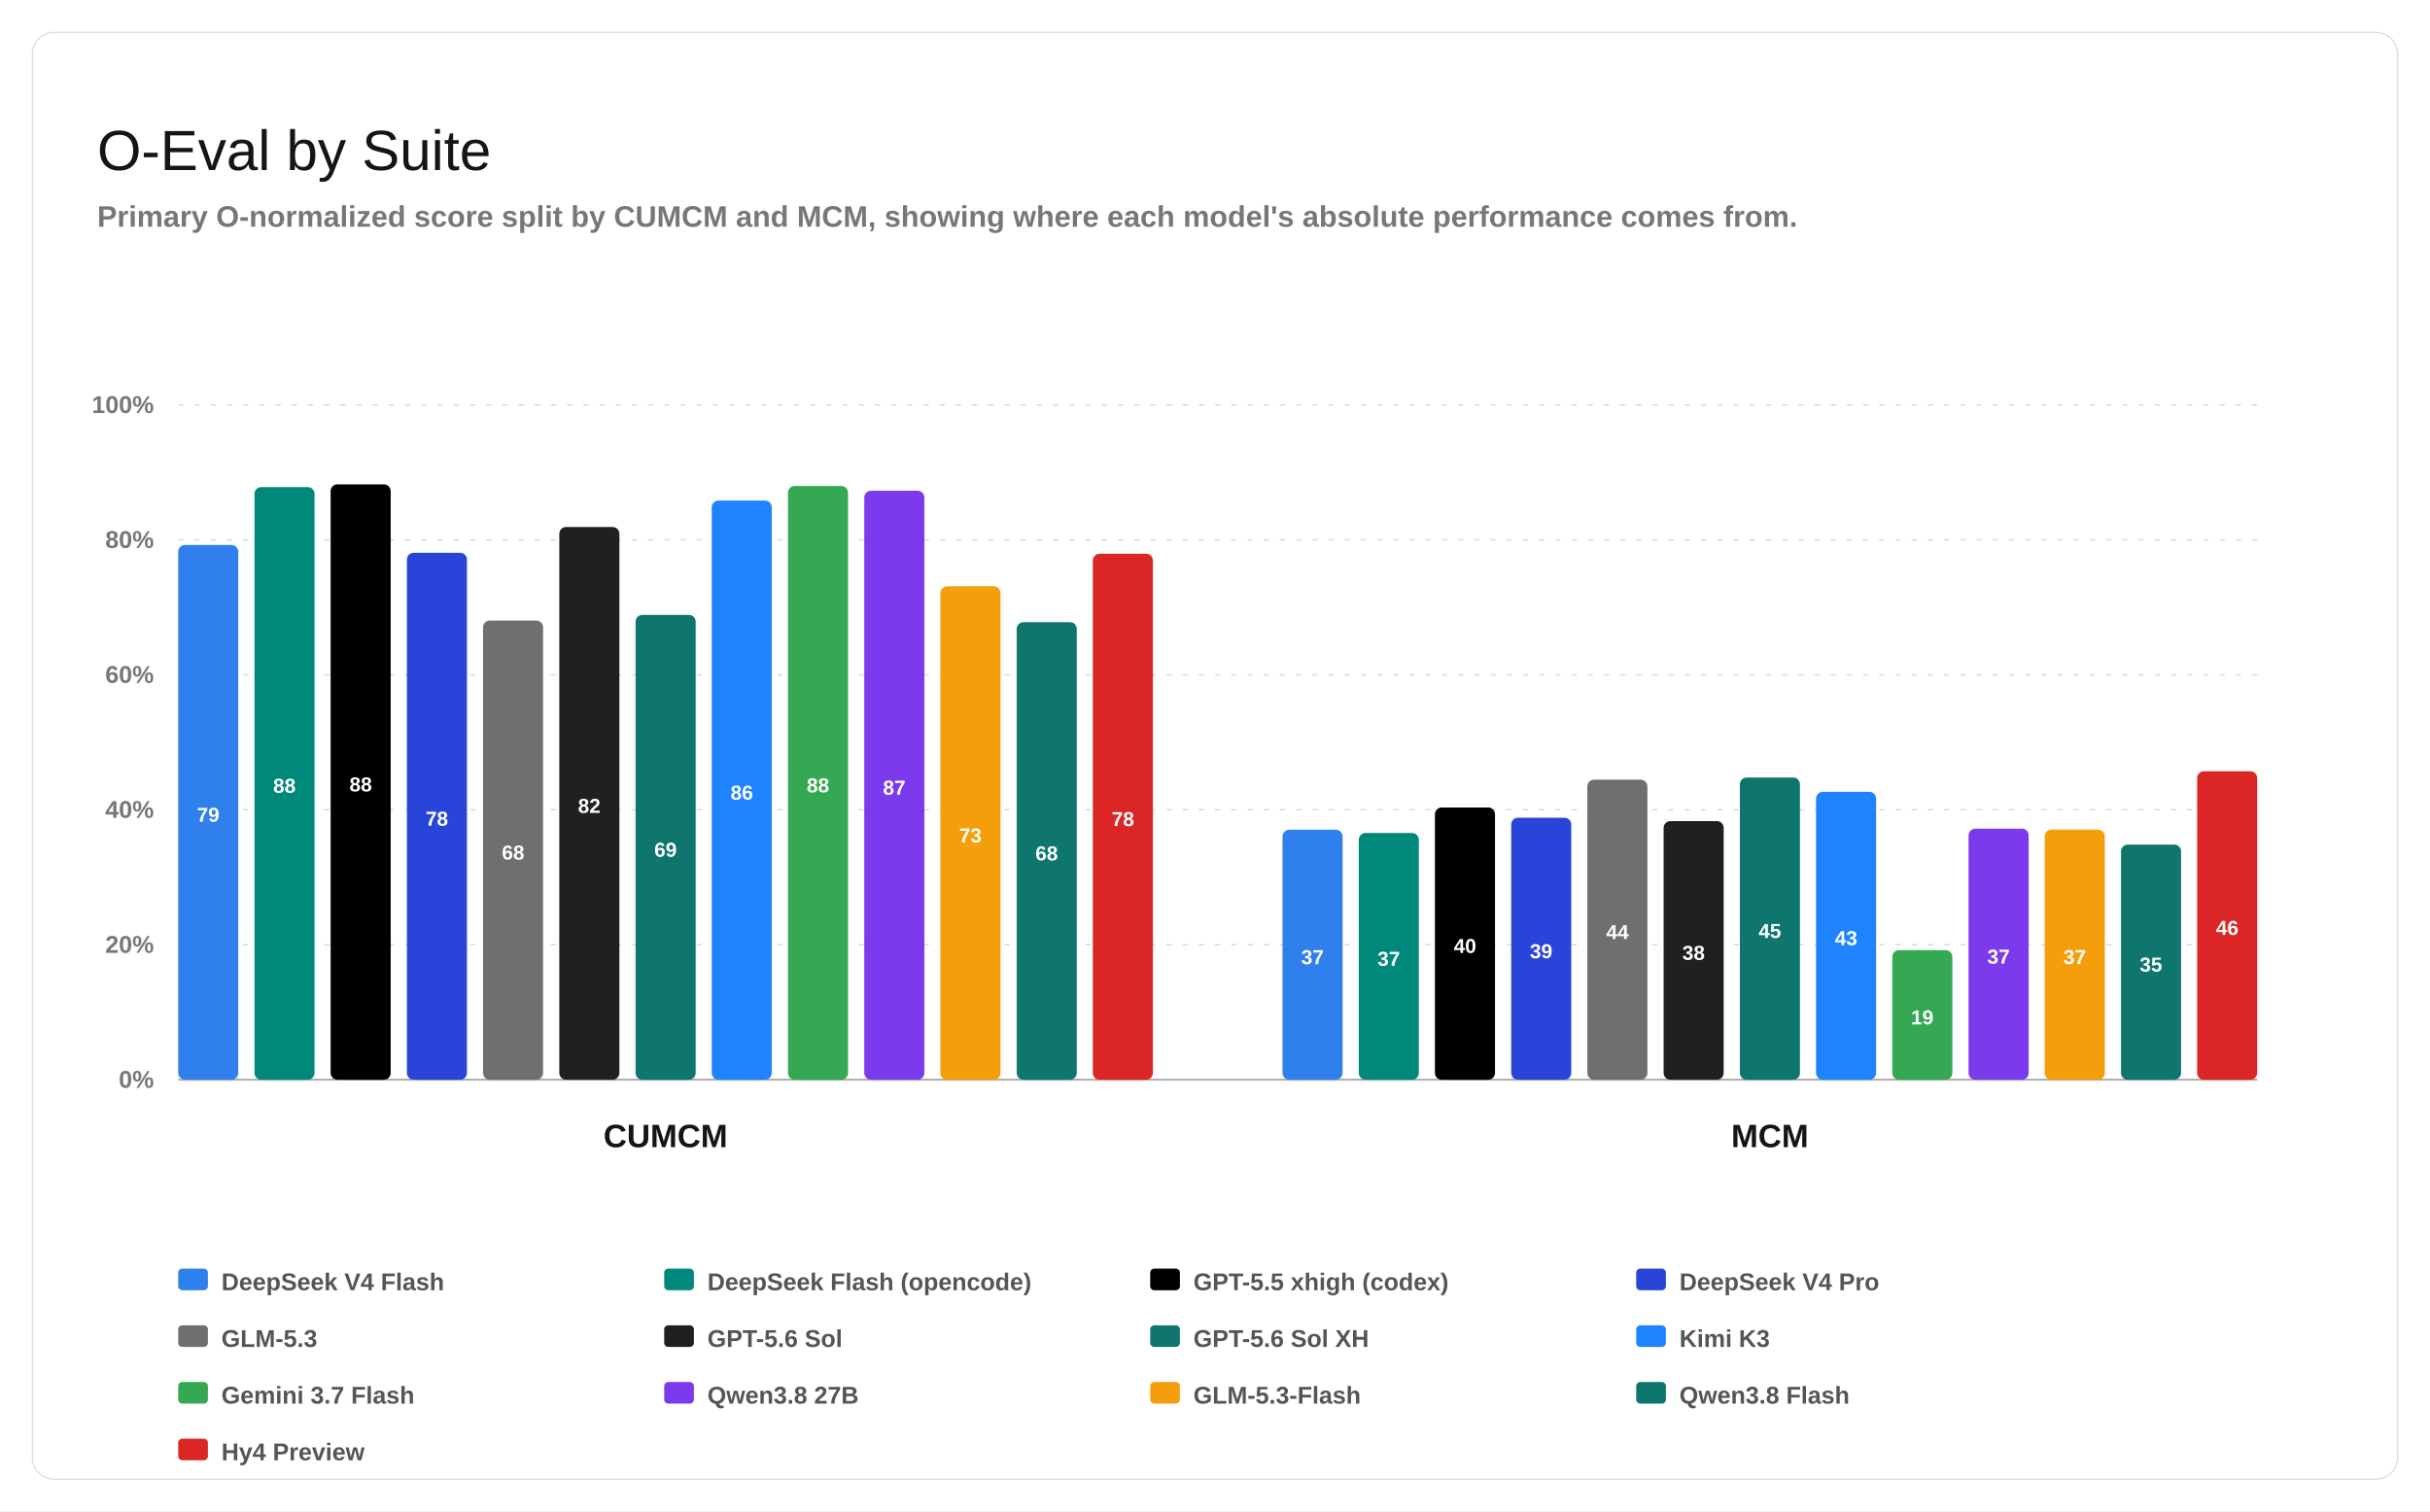
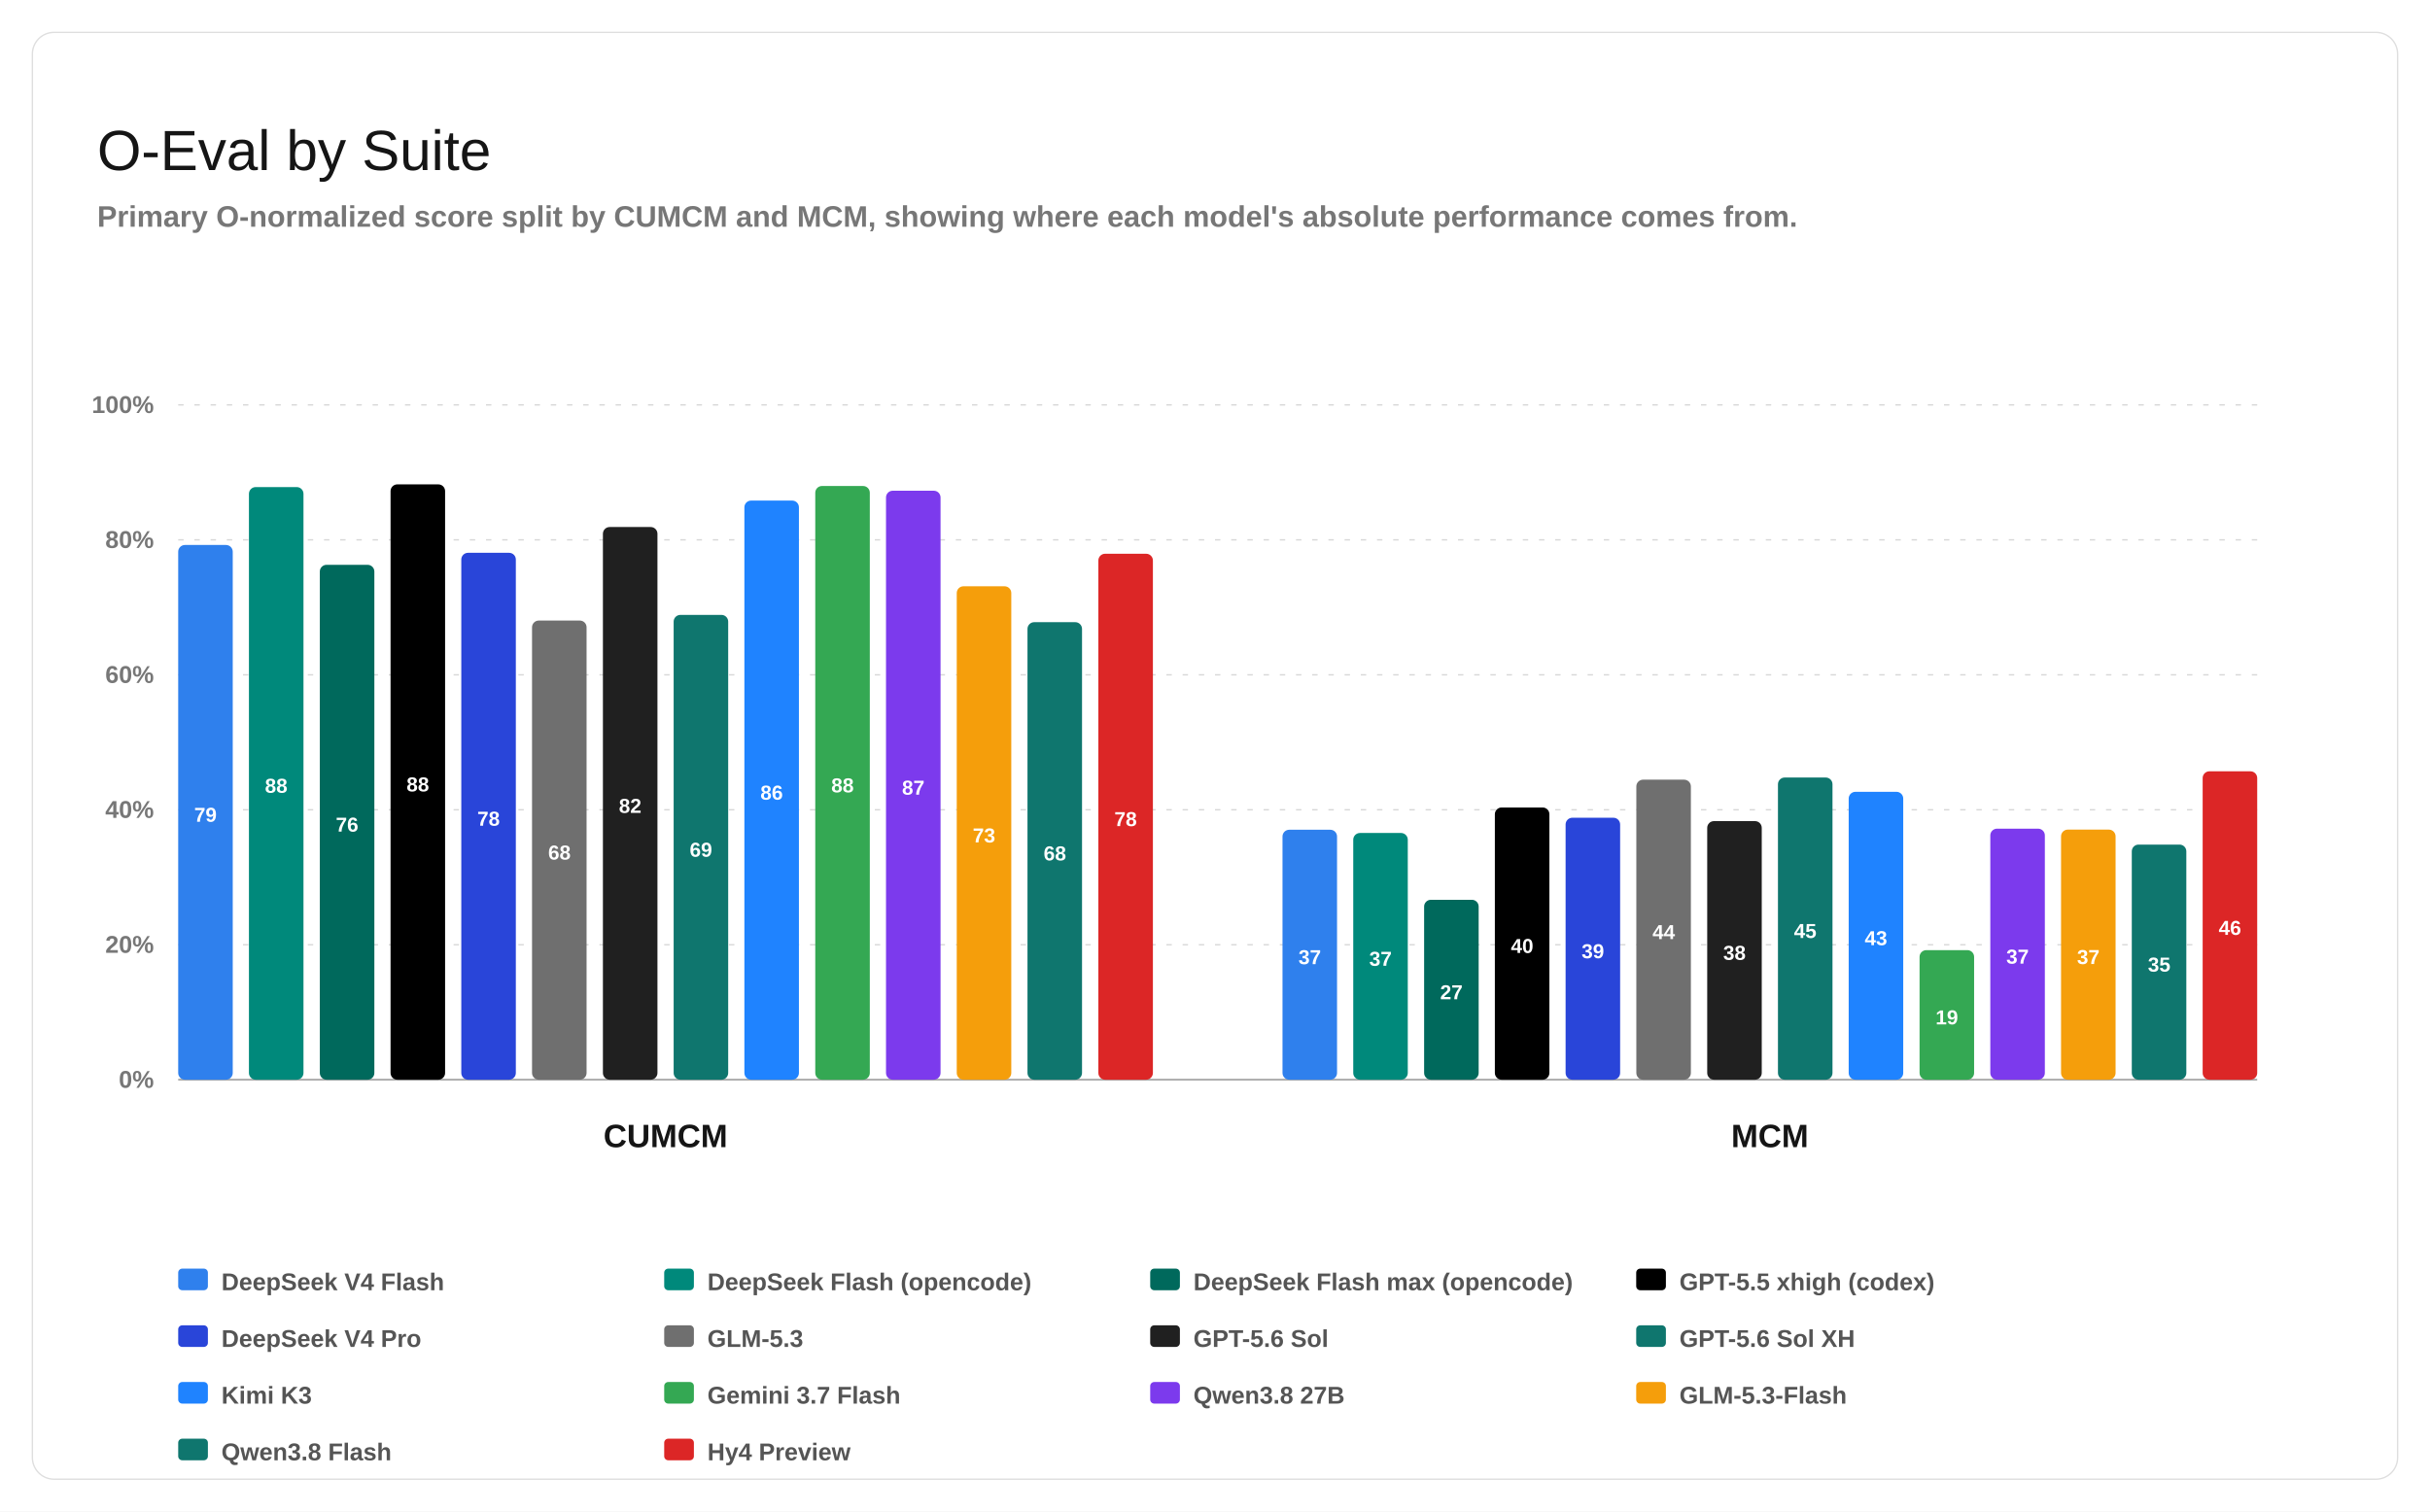
<svg xmlns="http://www.w3.org/2000/svg" width="1800" height="1120" viewBox="0 0 1800 1120" role="img">
  <style>
      .title { font-family: Georgia, Times, serif; font-size: 42px; font-weight: 500; fill: #050505; }
      .subtitle { font-family: Arial, Helvetica, sans-serif; font-size: 22px; fill: #777777; font-weight: 650; }
      .axis { font-family: Arial, Helvetica, sans-serif; font-size: 18px; fill: #777777; font-weight: 650; }
      .axis-title { font-family: Arial, Helvetica, sans-serif; font-size: 22px; fill: #111111; font-weight: 720; }
      .label { font-family: Arial, Helvetica, sans-serif; font-size: 19px; fill: #151515; font-weight: 700; }
      .small { font-family: Arial, Helvetica, sans-serif; font-size: 18px; fill: #777777; font-weight: 650; }
    </style>
  <rect width="1800" height="1120" fill="#ffffff" />
  <rect x="24.0" y="24.0" width="1752.0" height="1072.0" fill="#ffffff" rx="16.0" stroke="#dedede" />
  <text x="72.0" y="126.0" text-anchor="start" font-family="Arial, Helvetica, sans-serif" font-size="42" font-weight="500" fill="#151515">O-Eval by Suite</text>
  <text x="72.0" y="168.0" text-anchor="start" font-family="Arial, Helvetica, sans-serif" font-size="22" font-weight="650" fill="#777777">Primary O-normalized score split by CUMCM and MCM, showing where each model's absolute performance comes from.</text>
  <line x1="132.0" y1="800.0" x2="1672.0" y2="800.0" stroke="#aaaaaa" stroke-width="1.4" />
  <text x="114.0" y="806.0" text-anchor="end" font-family="Arial, Helvetica, sans-serif" font-size="18" font-weight="600" fill="#777777">0%</text>
  <line x1="132.0" y1="700.0" x2="1672.0" y2="700.0" stroke="#d7d7d7" stroke-width="1.0" stroke-dasharray="4 8" />
  <text x="114.0" y="706.0" text-anchor="end" font-family="Arial, Helvetica, sans-serif" font-size="18" font-weight="600" fill="#777777">20%</text>
  <line x1="132.0" y1="600.0" x2="1672.0" y2="600.0" stroke="#d7d7d7" stroke-width="1.0" stroke-dasharray="4 8" />
  <text x="114.0" y="606.0" text-anchor="end" font-family="Arial, Helvetica, sans-serif" font-size="18" font-weight="600" fill="#777777">40%</text>
  <line x1="132.0" y1="500.0" x2="1672.0" y2="500.0" stroke="#d7d7d7" stroke-width="1.0" stroke-dasharray="4 8" />
  <text x="114.0" y="506.0" text-anchor="end" font-family="Arial, Helvetica, sans-serif" font-size="18" font-weight="600" fill="#777777">60%</text>
  <line x1="132.0" y1="400.0" x2="1672.0" y2="400.0" stroke="#d7d7d7" stroke-width="1.0" stroke-dasharray="4 8" />
  <text x="114.0" y="406.0" text-anchor="end" font-family="Arial, Helvetica, sans-serif" font-size="18" font-weight="600" fill="#777777">80%</text>
  <line x1="132.0" y1="300.0" x2="1672.0" y2="300.0" stroke="#d7d7d7" stroke-width="1.0" stroke-dasharray="4 8" />
  <text x="114.0" y="306.0" text-anchor="end" font-family="Arial, Helvetica, sans-serif" font-size="18" font-weight="600" fill="#777777">100%</text>
  <text x="493.0" y="850.0" text-anchor="middle" font-family="Arial, Helvetica, sans-serif" font-size="24" font-weight="800" fill="#151515">CUMCM</text>
-   <rect x="132.0" y="403.8" width="44.5" height="396.2" fill="#2f80ed" rx="5.0" />
-   <text x="154.2" y="608.9" text-anchor="middle" font-family="Arial, Helvetica, sans-serif" font-size="15" font-weight="800" fill="#ffffff">79</text>
-   <rect x="188.5" y="360.9" width="44.5" height="439.1" fill="#00897b" rx="5.0" />
-   <text x="210.7" y="587.4" text-anchor="middle" font-family="Arial, Helvetica, sans-serif" font-size="15" font-weight="800" fill="#ffffff">88</text>
-   <rect x="244.9" y="358.9" width="44.5" height="441.1" fill="#000000" rx="5.0" />
-   <text x="267.2" y="586.4" text-anchor="middle" font-family="Arial, Helvetica, sans-serif" font-size="15" font-weight="800" fill="#ffffff">88</text>
-   <rect x="301.4" y="409.6" width="44.5" height="390.4" fill="#2945d9" rx="5.0" />
-   <text x="323.6" y="611.8" text-anchor="middle" font-family="Arial, Helvetica, sans-serif" font-size="15" font-weight="800" fill="#ffffff">78</text>
-   <rect x="357.8" y="459.8" width="44.5" height="340.2" fill="#6f6f6f" rx="5.0" />
-   <text x="380.1" y="636.9" text-anchor="middle" font-family="Arial, Helvetica, sans-serif" font-size="15" font-weight="800" fill="#ffffff">68</text>
-   <rect x="414.3" y="390.5" width="44.5" height="409.5" fill="#202020" rx="5.0" />
-   <text x="436.5" y="602.3" text-anchor="middle" font-family="Arial, Helvetica, sans-serif" font-size="15" font-weight="800" fill="#ffffff">82</text>
-   <rect x="470.8" y="455.6" width="44.5" height="344.4" fill="#0f766e" rx="5.0" />
-   <text x="493.0" y="634.8" text-anchor="middle" font-family="Arial, Helvetica, sans-serif" font-size="15" font-weight="800" fill="#ffffff">69</text>
-   <rect x="527.2" y="370.9" width="44.5" height="429.1" fill="#1f83ff" rx="5.0" />
-   <text x="549.5" y="592.5" text-anchor="middle" font-family="Arial, Helvetica, sans-serif" font-size="15" font-weight="800" fill="#ffffff">86</text>
-   <rect x="583.7" y="360.1" width="44.5" height="439.9" fill="#34a853" rx="5.0" />
-   <text x="605.9" y="587.1" text-anchor="middle" font-family="Arial, Helvetica, sans-serif" font-size="15" font-weight="800" fill="#ffffff">88</text>
-   <rect x="640.2" y="363.6" width="44.5" height="436.4" fill="#7c3aed" rx="5.0" />
-   <text x="662.4" y="588.8" text-anchor="middle" font-family="Arial, Helvetica, sans-serif" font-size="15" font-weight="800" fill="#ffffff">87</text>
-   <rect x="696.6" y="434.4" width="44.5" height="365.6" fill="#f59e0b" rx="5.0" />
-   <text x="718.8" y="624.2" text-anchor="middle" font-family="Arial, Helvetica, sans-serif" font-size="15" font-weight="800" fill="#ffffff">73</text>
-   <rect x="753.1" y="461.0" width="44.5" height="339.0" fill="#0f766e" rx="5.0" />
-   <text x="775.3" y="637.5" text-anchor="middle" font-family="Arial, Helvetica, sans-serif" font-size="15" font-weight="800" fill="#ffffff">68</text>
-   <rect x="809.5" y="410.3" width="44.5" height="389.7" fill="#dc2626" rx="5.0" />
-   <text x="831.8" y="612.1" text-anchor="middle" font-family="Arial, Helvetica, sans-serif" font-size="15" font-weight="800" fill="#ffffff">78</text>
+   <rect x="132.0" y="403.8" width="40.4" height="396.2" fill="#2f80ed" rx="5.0" />
+   <text x="152.2" y="608.9" text-anchor="middle" font-family="Arial, Helvetica, sans-serif" font-size="15" font-weight="800" fill="#ffffff">79</text>
+   <rect x="184.4" y="360.9" width="40.4" height="439.1" fill="#00897b" rx="5.0" />
+   <text x="204.6" y="587.4" text-anchor="middle" font-family="Arial, Helvetica, sans-serif" font-size="15" font-weight="800" fill="#ffffff">88</text>
+   <rect x="236.9" y="418.5" width="40.4" height="381.5" fill="#00695c" rx="5.0" />
+   <text x="257.1" y="616.2" text-anchor="middle" font-family="Arial, Helvetica, sans-serif" font-size="15" font-weight="800" fill="#ffffff">76</text>
+   <rect x="289.3" y="358.9" width="40.4" height="441.1" fill="#000000" rx="5.0" />
+   <text x="309.5" y="586.4" text-anchor="middle" font-family="Arial, Helvetica, sans-serif" font-size="15" font-weight="800" fill="#ffffff">88</text>
+   <rect x="341.7" y="409.6" width="40.4" height="390.4" fill="#2945d9" rx="5.0" />
+   <text x="361.9" y="611.8" text-anchor="middle" font-family="Arial, Helvetica, sans-serif" font-size="15" font-weight="800" fill="#ffffff">78</text>
+   <rect x="394.1" y="459.8" width="40.4" height="340.2" fill="#6f6f6f" rx="5.0" />
+   <text x="414.4" y="636.9" text-anchor="middle" font-family="Arial, Helvetica, sans-serif" font-size="15" font-weight="800" fill="#ffffff">68</text>
+   <rect x="446.6" y="390.5" width="40.4" height="409.5" fill="#202020" rx="5.0" />
+   <text x="466.8" y="602.3" text-anchor="middle" font-family="Arial, Helvetica, sans-serif" font-size="15" font-weight="800" fill="#ffffff">82</text>
+   <rect x="499.0" y="455.6" width="40.4" height="344.4" fill="#0f766e" rx="5.0" />
+   <text x="519.2" y="634.8" text-anchor="middle" font-family="Arial, Helvetica, sans-serif" font-size="15" font-weight="800" fill="#ffffff">69</text>
+   <rect x="551.4" y="370.9" width="40.4" height="429.1" fill="#1f83ff" rx="5.0" />
+   <text x="571.6" y="592.5" text-anchor="middle" font-family="Arial, Helvetica, sans-serif" font-size="15" font-weight="800" fill="#ffffff">86</text>
+   <rect x="603.9" y="360.1" width="40.4" height="439.9" fill="#34a853" rx="5.0" />
+   <text x="624.1" y="587.1" text-anchor="middle" font-family="Arial, Helvetica, sans-serif" font-size="15" font-weight="800" fill="#ffffff">88</text>
+   <rect x="656.3" y="363.6" width="40.4" height="436.4" fill="#7c3aed" rx="5.0" />
+   <text x="676.5" y="588.8" text-anchor="middle" font-family="Arial, Helvetica, sans-serif" font-size="15" font-weight="800" fill="#ffffff">87</text>
+   <rect x="708.7" y="434.4" width="40.4" height="365.6" fill="#f59e0b" rx="5.0" />
+   <text x="728.9" y="624.2" text-anchor="middle" font-family="Arial, Helvetica, sans-serif" font-size="15" font-weight="800" fill="#ffffff">73</text>
+   <rect x="761.1" y="461.0" width="40.4" height="339.0" fill="#0f766e" rx="5.0" />
+   <text x="781.4" y="637.5" text-anchor="middle" font-family="Arial, Helvetica, sans-serif" font-size="15" font-weight="800" fill="#ffffff">68</text>
+   <rect x="813.6" y="410.3" width="40.4" height="389.7" fill="#dc2626" rx="5.0" />
+   <text x="833.8" y="612.1" text-anchor="middle" font-family="Arial, Helvetica, sans-serif" font-size="15" font-weight="800" fill="#ffffff">78</text>
  <text x="1311.0" y="850.0" text-anchor="middle" font-family="Arial, Helvetica, sans-serif" font-size="24" font-weight="800" fill="#151515">MCM</text>
-   <rect x="950.0" y="614.8" width="44.5" height="185.2" fill="#2f80ed" rx="5.0" />
-   <text x="972.2" y="714.4" text-anchor="middle" font-family="Arial, Helvetica, sans-serif" font-size="15" font-weight="800" fill="#ffffff">37</text>
-   <rect x="1006.5" y="617.2" width="44.5" height="182.8" fill="#00897b" rx="5.0" />
-   <text x="1028.7" y="715.6" text-anchor="middle" font-family="Arial, Helvetica, sans-serif" font-size="15" font-weight="800" fill="#ffffff">37</text>
-   <rect x="1062.9" y="598.3" width="44.5" height="201.7" fill="#000000" rx="5.0" />
-   <text x="1085.2" y="706.1" text-anchor="middle" font-family="Arial, Helvetica, sans-serif" font-size="15" font-weight="800" fill="#ffffff">40</text>
-   <rect x="1119.4" y="605.9" width="44.5" height="194.1" fill="#2945d9" rx="5.0" />
-   <text x="1141.6" y="710.0" text-anchor="middle" font-family="Arial, Helvetica, sans-serif" font-size="15" font-weight="800" fill="#ffffff">39</text>
-   <rect x="1175.8" y="577.7" width="44.5" height="222.3" fill="#6f6f6f" rx="5.0" />
-   <text x="1198.1" y="695.8" text-anchor="middle" font-family="Arial, Helvetica, sans-serif" font-size="15" font-weight="800" fill="#ffffff">44</text>
-   <rect x="1232.3" y="608.4" width="44.5" height="191.6" fill="#202020" rx="5.0" />
-   <text x="1254.5" y="711.2" text-anchor="middle" font-family="Arial, Helvetica, sans-serif" font-size="15" font-weight="800" fill="#ffffff">38</text>
-   <rect x="1288.8" y="576.1" width="44.5" height="223.9" fill="#0f766e" rx="5.0" />
-   <text x="1311.0" y="695.0" text-anchor="middle" font-family="Arial, Helvetica, sans-serif" font-size="15" font-weight="800" fill="#ffffff">45</text>
-   <rect x="1345.2" y="586.7" width="44.5" height="213.3" fill="#1f83ff" rx="5.0" />
-   <text x="1367.5" y="700.3" text-anchor="middle" font-family="Arial, Helvetica, sans-serif" font-size="15" font-weight="800" fill="#ffffff">43</text>
-   <rect x="1401.7" y="704.0" width="44.5" height="96.0" fill="#34a853" rx="5.0" />
-   <text x="1423.9" y="759.0" text-anchor="middle" font-family="Arial, Helvetica, sans-serif" font-size="15" font-weight="800" fill="#ffffff">19</text>
-   <rect x="1458.2" y="614.0" width="44.5" height="186.0" fill="#7c3aed" rx="5.0" />
-   <text x="1480.4" y="714.0" text-anchor="middle" font-family="Arial, Helvetica, sans-serif" font-size="15" font-weight="800" fill="#ffffff">37</text>
-   <rect x="1514.6" y="614.7" width="44.5" height="185.3" fill="#f59e0b" rx="5.0" />
-   <text x="1536.8" y="714.3" text-anchor="middle" font-family="Arial, Helvetica, sans-serif" font-size="15" font-weight="800" fill="#ffffff">37</text>
-   <rect x="1571.1" y="625.8" width="44.5" height="174.2" fill="#0f766e" rx="5.0" />
-   <text x="1593.3" y="719.9" text-anchor="middle" font-family="Arial, Helvetica, sans-serif" font-size="15" font-weight="800" fill="#ffffff">35</text>
-   <rect x="1627.5" y="571.5" width="44.5" height="228.5" fill="#dc2626" rx="5.0" />
-   <text x="1649.8" y="692.7" text-anchor="middle" font-family="Arial, Helvetica, sans-serif" font-size="15" font-weight="800" fill="#ffffff">46</text>
+   <rect x="950.0" y="614.8" width="40.4" height="185.2" fill="#2f80ed" rx="5.0" />
+   <text x="970.2" y="714.4" text-anchor="middle" font-family="Arial, Helvetica, sans-serif" font-size="15" font-weight="800" fill="#ffffff">37</text>
+   <rect x="1002.4" y="617.2" width="40.4" height="182.8" fill="#00897b" rx="5.0" />
+   <text x="1022.6" y="715.6" text-anchor="middle" font-family="Arial, Helvetica, sans-serif" font-size="15" font-weight="800" fill="#ffffff">37</text>
+   <rect x="1054.9" y="666.7" width="40.4" height="133.3" fill="#00695c" rx="5.0" />
+   <text x="1075.1" y="740.4" text-anchor="middle" font-family="Arial, Helvetica, sans-serif" font-size="15" font-weight="800" fill="#ffffff">27</text>
+   <rect x="1107.3" y="598.3" width="40.4" height="201.7" fill="#000000" rx="5.0" />
+   <text x="1127.5" y="706.1" text-anchor="middle" font-family="Arial, Helvetica, sans-serif" font-size="15" font-weight="800" fill="#ffffff">40</text>
+   <rect x="1159.7" y="605.9" width="40.4" height="194.1" fill="#2945d9" rx="5.0" />
+   <text x="1179.9" y="710.0" text-anchor="middle" font-family="Arial, Helvetica, sans-serif" font-size="15" font-weight="800" fill="#ffffff">39</text>
+   <rect x="1212.1" y="577.7" width="40.4" height="222.3" fill="#6f6f6f" rx="5.0" />
+   <text x="1232.4" y="695.8" text-anchor="middle" font-family="Arial, Helvetica, sans-serif" font-size="15" font-weight="800" fill="#ffffff">44</text>
+   <rect x="1264.6" y="608.4" width="40.4" height="191.6" fill="#202020" rx="5.0" />
+   <text x="1284.8" y="711.2" text-anchor="middle" font-family="Arial, Helvetica, sans-serif" font-size="15" font-weight="800" fill="#ffffff">38</text>
+   <rect x="1317.0" y="576.1" width="40.4" height="223.9" fill="#0f766e" rx="5.0" />
+   <text x="1337.2" y="695.0" text-anchor="middle" font-family="Arial, Helvetica, sans-serif" font-size="15" font-weight="800" fill="#ffffff">45</text>
+   <rect x="1369.4" y="586.7" width="40.4" height="213.3" fill="#1f83ff" rx="5.0" />
+   <text x="1389.6" y="700.3" text-anchor="middle" font-family="Arial, Helvetica, sans-serif" font-size="15" font-weight="800" fill="#ffffff">43</text>
+   <rect x="1421.9" y="704.0" width="40.4" height="96.0" fill="#34a853" rx="5.0" />
+   <text x="1442.1" y="759.0" text-anchor="middle" font-family="Arial, Helvetica, sans-serif" font-size="15" font-weight="800" fill="#ffffff">19</text>
+   <rect x="1474.3" y="614.0" width="40.4" height="186.0" fill="#7c3aed" rx="5.0" />
+   <text x="1494.5" y="714.0" text-anchor="middle" font-family="Arial, Helvetica, sans-serif" font-size="15" font-weight="800" fill="#ffffff">37</text>
+   <rect x="1526.7" y="614.7" width="40.4" height="185.3" fill="#f59e0b" rx="5.0" />
+   <text x="1546.9" y="714.3" text-anchor="middle" font-family="Arial, Helvetica, sans-serif" font-size="15" font-weight="800" fill="#ffffff">37</text>
+   <rect x="1579.1" y="625.8" width="40.4" height="174.2" fill="#0f766e" rx="5.0" />
+   <text x="1599.4" y="719.9" text-anchor="middle" font-family="Arial, Helvetica, sans-serif" font-size="15" font-weight="800" fill="#ffffff">35</text>
+   <rect x="1631.6" y="571.5" width="40.4" height="228.5" fill="#dc2626" rx="5.0" />
+   <text x="1651.8" y="692.7" text-anchor="middle" font-family="Arial, Helvetica, sans-serif" font-size="15" font-weight="800" fill="#ffffff">46</text>
  <rect x="132.0" y="940.0" width="22.0" height="16.0" fill="#2f80ed" rx="3.0" />
  <text x="164.0" y="956.0" text-anchor="start" font-family="Arial, Helvetica, sans-serif" font-size="18" font-weight="600" fill="#555555">DeepSeek V4 Flash</text>
  <rect x="492.0" y="940.0" width="22.0" height="16.0" fill="#00897b" rx="3.0" />
  <text x="524.0" y="956.0" text-anchor="start" font-family="Arial, Helvetica, sans-serif" font-size="18" font-weight="600" fill="#555555">DeepSeek Flash (opencode)</text>
-   <rect x="852.0" y="940.0" width="22.0" height="16.0" fill="#000000" rx="3.0" />
-   <text x="884.0" y="956.0" text-anchor="start" font-family="Arial, Helvetica, sans-serif" font-size="18" font-weight="600" fill="#555555">GPT-5.5 xhigh (codex)</text>
-   <rect x="1212.0" y="940.0" width="22.0" height="16.0" fill="#2945d9" rx="3.0" />
-   <text x="1244.0" y="956.0" text-anchor="start" font-family="Arial, Helvetica, sans-serif" font-size="18" font-weight="600" fill="#555555">DeepSeek V4 Pro</text>
-   <rect x="132.0" y="982.0" width="22.0" height="16.0" fill="#6f6f6f" rx="3.0" />
-   <text x="164.0" y="998.0" text-anchor="start" font-family="Arial, Helvetica, sans-serif" font-size="18" font-weight="600" fill="#555555">GLM-5.3</text>
-   <rect x="492.0" y="982.0" width="22.0" height="16.0" fill="#202020" rx="3.0" />
-   <text x="524.0" y="998.0" text-anchor="start" font-family="Arial, Helvetica, sans-serif" font-size="18" font-weight="600" fill="#555555">GPT-5.6 Sol</text>
-   <rect x="852.0" y="982.0" width="22.0" height="16.0" fill="#0f766e" rx="3.0" />
-   <text x="884.0" y="998.0" text-anchor="start" font-family="Arial, Helvetica, sans-serif" font-size="18" font-weight="600" fill="#555555">GPT-5.6 Sol XH</text>
-   <rect x="1212.0" y="982.0" width="22.0" height="16.0" fill="#1f83ff" rx="3.0" />
-   <text x="1244.0" y="998.0" text-anchor="start" font-family="Arial, Helvetica, sans-serif" font-size="18" font-weight="600" fill="#555555">Kimi K3</text>
-   <rect x="132.0" y="1024.0" width="22.0" height="16.0" fill="#34a853" rx="3.0" />
-   <text x="164.0" y="1040.0" text-anchor="start" font-family="Arial, Helvetica, sans-serif" font-size="18" font-weight="600" fill="#555555">Gemini 3.7 Flash</text>
-   <rect x="492.0" y="1024.0" width="22.0" height="16.0" fill="#7c3aed" rx="3.0" />
-   <text x="524.0" y="1040.0" text-anchor="start" font-family="Arial, Helvetica, sans-serif" font-size="18" font-weight="600" fill="#555555">Qwen3.8 27B</text>
-   <rect x="852.0" y="1024.0" width="22.0" height="16.0" fill="#f59e0b" rx="3.0" />
-   <text x="884.0" y="1040.0" text-anchor="start" font-family="Arial, Helvetica, sans-serif" font-size="18" font-weight="600" fill="#555555">GLM-5.3-Flash</text>
-   <rect x="1212.0" y="1024.0" width="22.0" height="16.0" fill="#0f766e" rx="3.0" />
-   <text x="1244.0" y="1040.0" text-anchor="start" font-family="Arial, Helvetica, sans-serif" font-size="18" font-weight="600" fill="#555555">Qwen3.8 Flash</text>
-   <rect x="132.0" y="1066.0" width="22.0" height="16.0" fill="#dc2626" rx="3.0" />
-   <text x="164.0" y="1082.0" text-anchor="start" font-family="Arial, Helvetica, sans-serif" font-size="18" font-weight="600" fill="#555555">Hy4 Preview</text>
+   <rect x="852.0" y="940.0" width="22.0" height="16.0" fill="#00695c" rx="3.0" />
+   <text x="884.0" y="956.0" text-anchor="start" font-family="Arial, Helvetica, sans-serif" font-size="18" font-weight="600" fill="#555555">DeepSeek Flash max (opencode)</text>
+   <rect x="1212.0" y="940.0" width="22.0" height="16.0" fill="#000000" rx="3.0" />
+   <text x="1244.0" y="956.0" text-anchor="start" font-family="Arial, Helvetica, sans-serif" font-size="18" font-weight="600" fill="#555555">GPT-5.5 xhigh (codex)</text>
+   <rect x="132.0" y="982.0" width="22.0" height="16.0" fill="#2945d9" rx="3.0" />
+   <text x="164.0" y="998.0" text-anchor="start" font-family="Arial, Helvetica, sans-serif" font-size="18" font-weight="600" fill="#555555">DeepSeek V4 Pro</text>
+   <rect x="492.0" y="982.0" width="22.0" height="16.0" fill="#6f6f6f" rx="3.0" />
+   <text x="524.0" y="998.0" text-anchor="start" font-family="Arial, Helvetica, sans-serif" font-size="18" font-weight="600" fill="#555555">GLM-5.3</text>
+   <rect x="852.0" y="982.0" width="22.0" height="16.0" fill="#202020" rx="3.0" />
+   <text x="884.0" y="998.0" text-anchor="start" font-family="Arial, Helvetica, sans-serif" font-size="18" font-weight="600" fill="#555555">GPT-5.6 Sol</text>
+   <rect x="1212.0" y="982.0" width="22.0" height="16.0" fill="#0f766e" rx="3.0" />
+   <text x="1244.0" y="998.0" text-anchor="start" font-family="Arial, Helvetica, sans-serif" font-size="18" font-weight="600" fill="#555555">GPT-5.6 Sol XH</text>
+   <rect x="132.0" y="1024.0" width="22.0" height="16.0" fill="#1f83ff" rx="3.0" />
+   <text x="164.0" y="1040.0" text-anchor="start" font-family="Arial, Helvetica, sans-serif" font-size="18" font-weight="600" fill="#555555">Kimi K3</text>
+   <rect x="492.0" y="1024.0" width="22.0" height="16.0" fill="#34a853" rx="3.0" />
+   <text x="524.0" y="1040.0" text-anchor="start" font-family="Arial, Helvetica, sans-serif" font-size="18" font-weight="600" fill="#555555">Gemini 3.7 Flash</text>
+   <rect x="852.0" y="1024.0" width="22.0" height="16.0" fill="#7c3aed" rx="3.0" />
+   <text x="884.0" y="1040.0" text-anchor="start" font-family="Arial, Helvetica, sans-serif" font-size="18" font-weight="600" fill="#555555">Qwen3.8 27B</text>
+   <rect x="1212.0" y="1024.0" width="22.0" height="16.0" fill="#f59e0b" rx="3.0" />
+   <text x="1244.0" y="1040.0" text-anchor="start" font-family="Arial, Helvetica, sans-serif" font-size="18" font-weight="600" fill="#555555">GLM-5.3-Flash</text>
+   <rect x="132.0" y="1066.0" width="22.0" height="16.0" fill="#0f766e" rx="3.0" />
+   <text x="164.0" y="1082.0" text-anchor="start" font-family="Arial, Helvetica, sans-serif" font-size="18" font-weight="600" fill="#555555">Qwen3.8 Flash</text>
+   <rect x="492.0" y="1066.0" width="22.0" height="16.0" fill="#dc2626" rx="3.0" />
+   <text x="524.0" y="1082.0" text-anchor="start" font-family="Arial, Helvetica, sans-serif" font-size="18" font-weight="600" fill="#555555">Hy4 Preview</text>
</svg>
